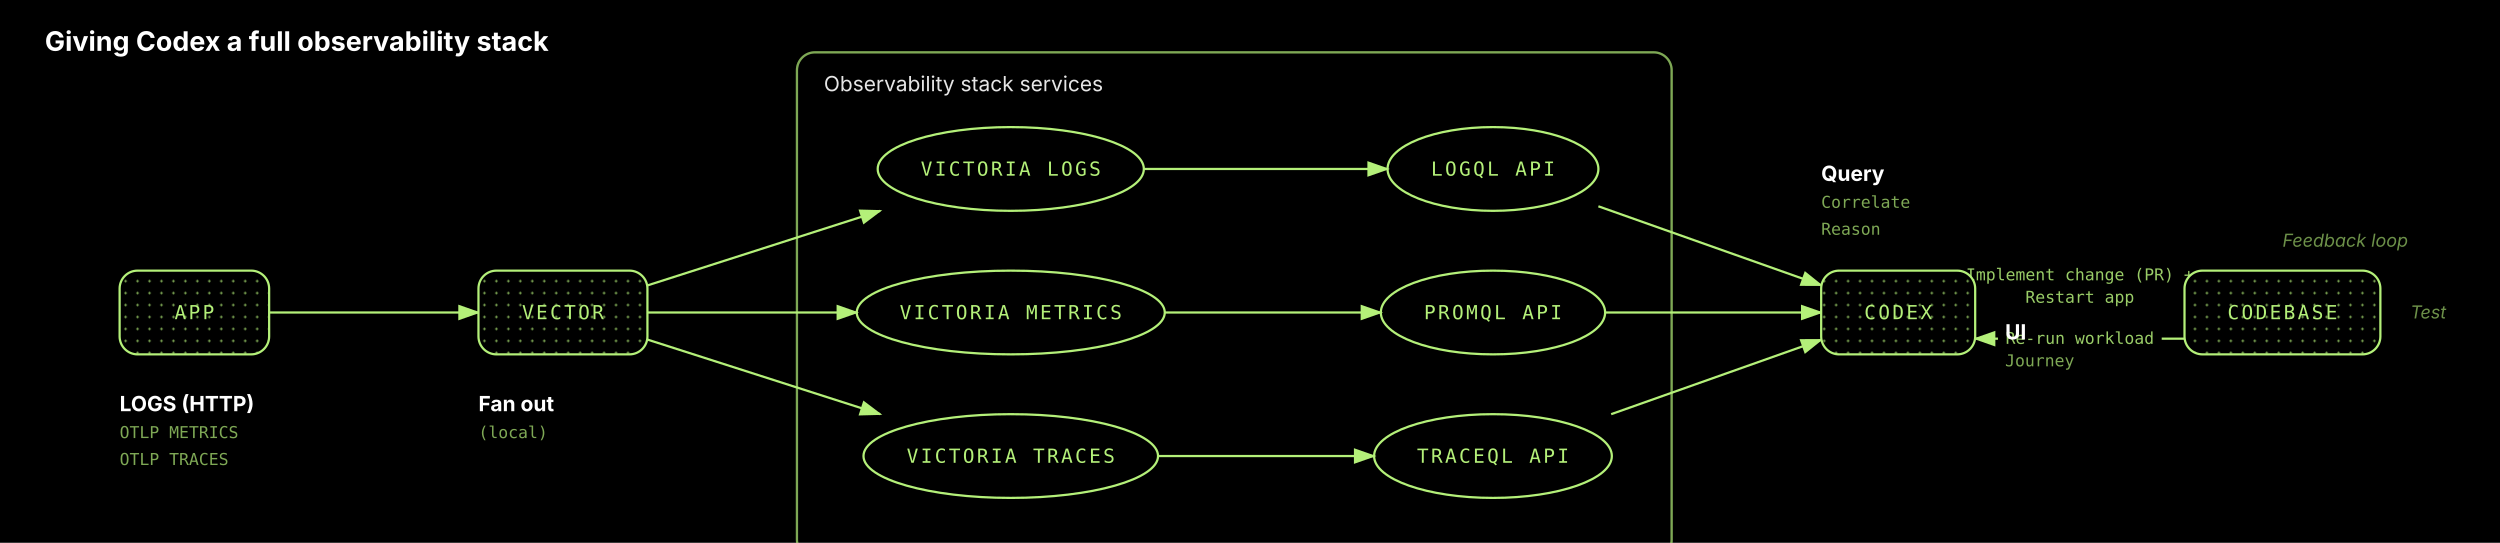
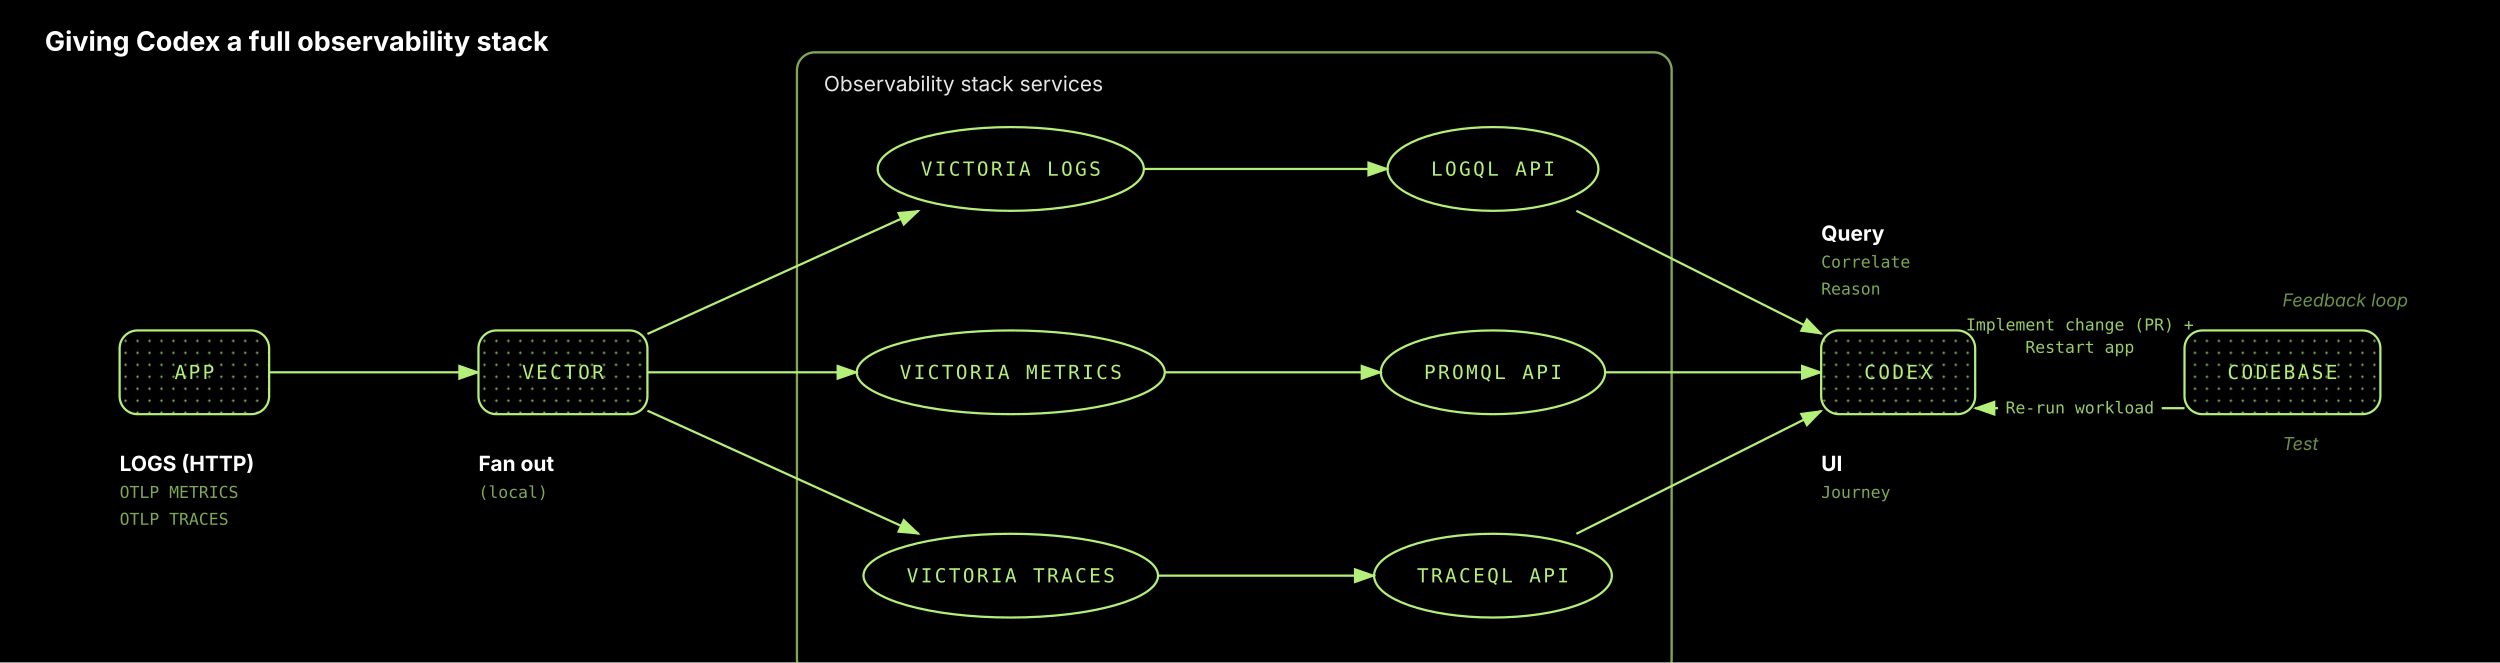
- <svg xmlns="http://www.w3.org/2000/svg" viewBox="0 0 1672 363" width="1672" height="363">
+ <svg xmlns="http://www.w3.org/2000/svg" viewBox="0 0 1672 443" width="1672" height="443">
  <defs>
    <pattern id="dotgrid" width="8" height="8" patternUnits="userSpaceOnUse">
      <rect width="8" height="8" fill="#000000" />
      <circle cx="4" cy="4" r="0.8" fill="#b4f079" opacity="0.7" />
    </pattern>
    <pattern id="crosshatch" width="8" height="8" patternUnits="userSpaceOnUse">
      <rect width="8" height="8" fill="#000000" />
      <path d="M0 8L8 0M-1 1L1 -1M7 9L9 7" stroke="#b4f079" stroke-width="0.8" opacity="0.2" />
    </pattern>
    <pattern id="hero" width="6" height="6" patternUnits="userSpaceOnUse">
      <rect width="6" height="6" fill="#3d6b23" />
      <circle cx="3" cy="3" r="0.6" fill="#5a9a35" opacity="0.5" />
    </pattern>
    <marker id="arrowhead" markerWidth="10" markerHeight="7" refX="9" refY="3.5" orient="auto" markerUnits="strokeWidth">
      <polygon points="0 0, 10 3.5, 0 7" fill="#b4f079" />
    </marker>
    <marker id="arrowhead-reverse" markerWidth="10" markerHeight="7" refX="1" refY="3.5" orient="auto" markerUnits="strokeWidth">
      <polygon points="10 0, 0 3.5, 10 7" fill="#b4f079" />
    </marker>
  </defs>
  <rect width="100%" height="100%" fill="#000000" />
  <g class="diagram">
    <text x="30" y="34" font-family="'Inter', 'Helvetica Neue', Arial, sans-serif" font-size="18" fill="#ffffff" font-weight="700">Giving Codex a full observability stack</text>
-     <rect x="533" y="35" width="585" height="338" rx="12" fill="transparent" stroke="#b4f079" stroke-width="1.5" opacity="0.5" />
-     <rect x="533" y="35" width="585" height="338" rx="12" fill="none" stroke="#b4f079" stroke-width="1.5" opacity="0.4" />
+     <rect x="533" y="35" width="585" height="418" rx="12" fill="transparent" stroke="#b4f079" stroke-width="1.5" opacity="0.5" />
+     <rect x="533" y="35" width="585" height="418" rx="12" fill="none" stroke="#b4f079" stroke-width="1.5" opacity="0.4" />
    <text x="551" y="61" font-family="'Inter', 'Helvetica Neue', Arial, sans-serif" font-size="14" fill="#ffffff" opacity="0.9">Observability stack services</text>
-     <line x1="180" y1="209" x2="320" y2="209" stroke="#b4f079" stroke-width="1.5" marker-end="url(#arrowhead)" />
-     <line x1="433" y1="190.89" x2="588.646" y2="141" stroke="#b4f079" stroke-width="1.5" marker-end="url(#arrowhead)" />
-     <line x1="433" y1="209" x2="573" y2="209" stroke="#b4f079" stroke-width="1.5" marker-end="url(#arrowhead)" />
-     <line x1="433" y1="227.11" x2="588.646" y2="277" stroke="#b4f079" stroke-width="1.5" marker-end="url(#arrowhead)" />
-     <line x1="1069" y1="137.974" x2="1218" y2="190.756" stroke="#b4f079" stroke-width="1.5" marker-end="url(#arrowhead)" />
-     <line x1="1073.5" y1="209" x2="1218" y2="209" stroke="#b4f079" stroke-width="1.5" marker-end="url(#arrowhead)" />
-     <line x1="1077.542" y1="277" x2="1218" y2="227.244" stroke="#b4f079" stroke-width="1.5" marker-end="url(#arrowhead)" />
-     <line x1="1321" y1="191.5" x2="1461" y2="191.5" stroke="#b4f079" stroke-width="1.5" marker-end="url(#arrowhead)" />
-     <rect x="1310.25" y="173.5" width="161.5" height="36" rx="4" fill="#000000" />
-     <text x="1391" y="187.5" font-family="'JetBrains Mono', 'Fira Code', 'SF Mono', 'Cascadia Code', monospace" font-size="11" fill="#b4f079" opacity="0.85" text-anchor="middle">Implement change (PR) +</text>
-     <text x="1391" y="202.5" font-family="'JetBrains Mono', 'Fira Code', 'SF Mono', 'Cascadia Code', monospace" font-size="11" fill="#b4f079" opacity="0.85" text-anchor="middle">Restart app</text>
-     <line x1="1461" y1="226.5" x2="1321" y2="226.5" stroke="#b4f079" stroke-width="1.5" marker-end="url(#arrowhead)" />
-     <rect x="1336.25" y="216" width="109.5" height="21" rx="4" fill="#000000" />
-     <text x="1391" y="230" font-family="'JetBrains Mono', 'Fira Code', 'SF Mono', 'Cascadia Code', monospace" font-size="11" fill="#b4f079" opacity="0.85" text-anchor="middle">Re-run workload</text>
+     <line x1="180" y1="249" x2="320" y2="249" stroke="#b4f079" stroke-width="1.5" marker-end="url(#arrowhead)" />
+     <line x1="433" y1="223.344" x2="614.338" y2="141" stroke="#b4f079" stroke-width="1.5" marker-end="url(#arrowhead)" />
+     <line x1="433" y1="249" x2="573" y2="249" stroke="#b4f079" stroke-width="1.5" marker-end="url(#arrowhead)" />
+     <line x1="433" y1="274.656" x2="614.338" y2="357" stroke="#b4f079" stroke-width="1.5" marker-end="url(#arrowhead)" />
+     <line x1="1054.294" y1="141" x2="1218" y2="223.155" stroke="#b4f079" stroke-width="1.5" marker-end="url(#arrowhead)" />
+     <line x1="1073.5" y1="249" x2="1218" y2="249" stroke="#b4f079" stroke-width="1.5" marker-end="url(#arrowhead)" />
+     <line x1="1054.294" y1="357" x2="1218" y2="274.845" stroke="#b4f079" stroke-width="1.5" marker-end="url(#arrowhead)" />
+     <line x1="1321" y1="225" x2="1461" y2="225" stroke="#b4f079" stroke-width="1.5" marker-end="url(#arrowhead)" />
+     <rect x="1310.25" y="207" width="161.5" height="36" rx="4" fill="#000000" />
+     <text x="1391" y="221" font-family="'JetBrains Mono', 'Fira Code', 'SF Mono', 'Cascadia Code', monospace" font-size="11" fill="#b4f079" opacity="0.85" text-anchor="middle">Implement change (PR) +</text>
+     <text x="1391" y="236" font-family="'JetBrains Mono', 'Fira Code', 'SF Mono', 'Cascadia Code', monospace" font-size="11" fill="#b4f079" opacity="0.85" text-anchor="middle">Restart app</text>
+     <line x1="1461" y1="273" x2="1321" y2="273" stroke="#b4f079" stroke-width="1.5" marker-end="url(#arrowhead)" />
+     <rect x="1336.25" y="262.5" width="109.5" height="21" rx="4" fill="#000000" />
+     <text x="1391" y="276.5" font-family="'JetBrains Mono', 'Fira Code', 'SF Mono', 'Cascadia Code', monospace" font-size="11" fill="#b4f079" opacity="0.85" text-anchor="middle">Re-run workload</text>
    <line x1="765" y1="113" x2="928" y2="113" stroke="#b4f079" stroke-width="1.5" marker-end="url(#arrowhead)" />
-     <line x1="779" y1="209" x2="923.5" y2="209" stroke="#b4f079" stroke-width="1.5" marker-end="url(#arrowhead)" />
-     <line x1="774.5" y1="305" x2="919" y2="305" stroke="#b4f079" stroke-width="1.5" marker-end="url(#arrowhead)" />
-     <rect x="80" y="181" width="100" height="56" rx="12" fill="url(#dotgrid)" stroke="#b4f079" stroke-width="1.5" />
-     <text x="130" y="209" font-family="'JetBrains Mono', 'Fira Code', 'SF Mono', 'Cascadia Code', monospace" font-size="13" fill="#b4f079" text-anchor="middle" dominant-baseline="central" letter-spacing="0.12em">APP</text>
-     <rect x="320" y="181" width="113" height="56" rx="12" fill="url(#dotgrid)" stroke="#b4f079" stroke-width="1.5" />
-     <text x="376.5" y="209" font-family="'JetBrains Mono', 'Fira Code', 'SF Mono', 'Cascadia Code', monospace" font-size="13" fill="#b4f079" text-anchor="middle" dominant-baseline="central" letter-spacing="0.12em">VECTOR</text>
-     <rect x="1218" y="181" width="103" height="56" rx="12" fill="url(#dotgrid)" stroke="#b4f079" stroke-width="1.5" />
-     <text x="1269.5" y="209" font-family="'JetBrains Mono', 'Fira Code', 'SF Mono', 'Cascadia Code', monospace" font-size="13" fill="#b4f079" text-anchor="middle" dominant-baseline="central" letter-spacing="0.12em">CODEX</text>
-     <rect x="1461" y="181" width="131" height="56" rx="12" fill="url(#dotgrid)" stroke="#b4f079" stroke-width="1.5" />
-     <text x="1526.5" y="209" font-family="'JetBrains Mono', 'Fira Code', 'SF Mono', 'Cascadia Code', monospace" font-size="13" fill="#b4f079" text-anchor="middle" dominant-baseline="central" letter-spacing="0.12em">CODEBASE</text>
+     <line x1="779" y1="249" x2="923.5" y2="249" stroke="#b4f079" stroke-width="1.5" marker-end="url(#arrowhead)" />
+     <line x1="774.5" y1="385" x2="919" y2="385" stroke="#b4f079" stroke-width="1.5" marker-end="url(#arrowhead)" />
+     <rect x="80" y="221" width="100" height="56" rx="12" fill="url(#dotgrid)" stroke="#b4f079" stroke-width="1.5" />
+     <text x="130" y="249" font-family="'JetBrains Mono', 'Fira Code', 'SF Mono', 'Cascadia Code', monospace" font-size="13" fill="#b4f079" text-anchor="middle" dominant-baseline="central" letter-spacing="0.12em">APP</text>
+     <rect x="320" y="221" width="113" height="56" rx="12" fill="url(#dotgrid)" stroke="#b4f079" stroke-width="1.5" />
+     <text x="376.5" y="249" font-family="'JetBrains Mono', 'Fira Code', 'SF Mono', 'Cascadia Code', monospace" font-size="13" fill="#b4f079" text-anchor="middle" dominant-baseline="central" letter-spacing="0.12em">VECTOR</text>
+     <rect x="1218" y="221" width="103" height="56" rx="12" fill="url(#dotgrid)" stroke="#b4f079" stroke-width="1.5" />
+     <text x="1269.5" y="249" font-family="'JetBrains Mono', 'Fira Code', 'SF Mono', 'Cascadia Code', monospace" font-size="13" fill="#b4f079" text-anchor="middle" dominant-baseline="central" letter-spacing="0.12em">CODEX</text>
+     <rect x="1461" y="221" width="131" height="56" rx="12" fill="url(#dotgrid)" stroke="#b4f079" stroke-width="1.5" />
+     <text x="1526.5" y="249" font-family="'JetBrains Mono', 'Fira Code', 'SF Mono', 'Cascadia Code', monospace" font-size="13" fill="#b4f079" text-anchor="middle" dominant-baseline="central" letter-spacing="0.12em">CODEBASE</text>
    <rect x="587" y="85" width="178" height="56" rx="999" fill="transparent" stroke="#b4f079" stroke-width="1.5" />
    <text x="676" y="113" font-family="'JetBrains Mono', 'Fira Code', 'SF Mono', 'Cascadia Code', monospace" font-size="13" fill="#b4f079" text-anchor="middle" dominant-baseline="central" letter-spacing="0.12em">VICTORIA LOGS</text>
    <rect x="928" y="85" width="141" height="56" rx="999" fill="transparent" stroke="#b4f079" stroke-width="1.5" />
    <text x="998.5" y="113" font-family="'JetBrains Mono', 'Fira Code', 'SF Mono', 'Cascadia Code', monospace" font-size="13" fill="#b4f079" text-anchor="middle" dominant-baseline="central" letter-spacing="0.12em">LOGQL API</text>
-     <rect x="573" y="181" width="206" height="56" rx="999" fill="transparent" stroke="#b4f079" stroke-width="1.5" />
-     <text x="676" y="209" font-family="'JetBrains Mono', 'Fira Code', 'SF Mono', 'Cascadia Code', monospace" font-size="13" fill="#b4f079" text-anchor="middle" dominant-baseline="central" letter-spacing="0.12em">VICTORIA METRICS</text>
-     <rect x="923.5" y="181" width="150" height="56" rx="999" fill="transparent" stroke="#b4f079" stroke-width="1.5" />
-     <text x="998.5" y="209" font-family="'JetBrains Mono', 'Fira Code', 'SF Mono', 'Cascadia Code', monospace" font-size="13" fill="#b4f079" text-anchor="middle" dominant-baseline="central" letter-spacing="0.12em">PROMQL API</text>
-     <rect x="577.5" y="277" width="197" height="56" rx="999" fill="transparent" stroke="#b4f079" stroke-width="1.5" />
-     <text x="676" y="305" font-family="'JetBrains Mono', 'Fira Code', 'SF Mono', 'Cascadia Code', monospace" font-size="13" fill="#b4f079" text-anchor="middle" dominant-baseline="central" letter-spacing="0.12em">VICTORIA TRACES</text>
-     <rect x="919" y="277" width="159" height="56" rx="999" fill="transparent" stroke="#b4f079" stroke-width="1.5" />
-     <text x="998.5" y="305" font-family="'JetBrains Mono', 'Fira Code', 'SF Mono', 'Cascadia Code', monospace" font-size="13" fill="#b4f079" text-anchor="middle" dominant-baseline="central" letter-spacing="0.12em">TRACEQL API</text>
-     <text x="80" y="275" font-family="'Inter', 'Helvetica Neue', Arial, sans-serif" font-size="14" fill="#ffffff" font-weight="700">LOGS (HTTP)</text>
-     <text x="80" y="293" font-family="'JetBrains Mono', 'Fira Code', 'SF Mono', 'Cascadia Code', monospace" font-size="11" fill="#b4f079" opacity="0.7">OTLP METRICS</text>
-     <text x="80" y="311" font-family="'JetBrains Mono', 'Fira Code', 'SF Mono', 'Cascadia Code', monospace" font-size="11" fill="#b4f079" opacity="0.7">OTLP TRACES</text>
-     <text x="320" y="275" font-family="'Inter', 'Helvetica Neue', Arial, sans-serif" font-size="14" fill="#ffffff" font-weight="700">Fan out</text>
-     <text x="320" y="293" font-family="'JetBrains Mono', 'Fira Code', 'SF Mono', 'Cascadia Code', monospace" font-size="11" fill="#b4f079" opacity="0.7">(local)</text>
-     <text x="1218" y="121" font-family="'Inter', 'Helvetica Neue', Arial, sans-serif" font-size="14" fill="#ffffff" font-weight="700">Query</text>
-     <text x="1218" y="139" font-family="'JetBrains Mono', 'Fira Code', 'SF Mono', 'Cascadia Code', monospace" font-size="11" fill="#b4f079" opacity="0.7">Correlate</text>
-     <text x="1218" y="157" font-family="'JetBrains Mono', 'Fira Code', 'SF Mono', 'Cascadia Code', monospace" font-size="11" fill="#b4f079" opacity="0.7">Reason</text>
-     <text x="1341" y="227" font-family="'Inter', 'Helvetica Neue', Arial, sans-serif" font-size="14" fill="#ffffff" font-weight="700">UI</text>
-     <text x="1341" y="245" font-family="'JetBrains Mono', 'Fira Code', 'SF Mono', 'Cascadia Code', monospace" font-size="11" fill="#b4f079" opacity="0.7">Journey</text>
-     <text x="1612" y="213" font-family="'Inter', 'Helvetica Neue', Arial, sans-serif" font-size="12" fill="#b4f079" opacity="0.6" font-style="italic">Test</text>
-     <text x="1526.5" y="165" font-family="'Inter', 'Helvetica Neue', Arial, sans-serif" font-size="12" fill="#b4f079" opacity="0.6" font-style="italic">Feedback loop</text>
+     <rect x="573" y="221" width="206" height="56" rx="999" fill="transparent" stroke="#b4f079" stroke-width="1.5" />
+     <text x="676" y="249" font-family="'JetBrains Mono', 'Fira Code', 'SF Mono', 'Cascadia Code', monospace" font-size="13" fill="#b4f079" text-anchor="middle" dominant-baseline="central" letter-spacing="0.12em">VICTORIA METRICS</text>
+     <rect x="923.5" y="221" width="150" height="56" rx="999" fill="transparent" stroke="#b4f079" stroke-width="1.5" />
+     <text x="998.5" y="249" font-family="'JetBrains Mono', 'Fira Code', 'SF Mono', 'Cascadia Code', monospace" font-size="13" fill="#b4f079" text-anchor="middle" dominant-baseline="central" letter-spacing="0.12em">PROMQL API</text>
+     <rect x="577.5" y="357" width="197" height="56" rx="999" fill="transparent" stroke="#b4f079" stroke-width="1.5" />
+     <text x="676" y="385" font-family="'JetBrains Mono', 'Fira Code', 'SF Mono', 'Cascadia Code', monospace" font-size="13" fill="#b4f079" text-anchor="middle" dominant-baseline="central" letter-spacing="0.12em">VICTORIA TRACES</text>
+     <rect x="919" y="357" width="159" height="56" rx="999" fill="transparent" stroke="#b4f079" stroke-width="1.5" />
+     <text x="998.5" y="385" font-family="'JetBrains Mono', 'Fira Code', 'SF Mono', 'Cascadia Code', monospace" font-size="13" fill="#b4f079" text-anchor="middle" dominant-baseline="central" letter-spacing="0.12em">TRACEQL API</text>
+     <text x="80" y="315" font-family="'Inter', 'Helvetica Neue', Arial, sans-serif" font-size="14" fill="#ffffff" font-weight="700">LOGS (HTTP)</text>
+     <text x="80" y="333" font-family="'JetBrains Mono', 'Fira Code', 'SF Mono', 'Cascadia Code', monospace" font-size="11" fill="#b4f079" opacity="0.7">OTLP METRICS</text>
+     <text x="80" y="351" font-family="'JetBrains Mono', 'Fira Code', 'SF Mono', 'Cascadia Code', monospace" font-size="11" fill="#b4f079" opacity="0.7">OTLP TRACES</text>
+     <text x="320" y="315" font-family="'Inter', 'Helvetica Neue', Arial, sans-serif" font-size="14" fill="#ffffff" font-weight="700">Fan out</text>
+     <text x="320" y="333" font-family="'JetBrains Mono', 'Fira Code', 'SF Mono', 'Cascadia Code', monospace" font-size="11" fill="#b4f079" opacity="0.7">(local)</text>
+     <text x="1218" y="161" font-family="'Inter', 'Helvetica Neue', Arial, sans-serif" font-size="14" fill="#ffffff" font-weight="700">Query</text>
+     <text x="1218" y="179" font-family="'JetBrains Mono', 'Fira Code', 'SF Mono', 'Cascadia Code', monospace" font-size="11" fill="#b4f079" opacity="0.7">Correlate</text>
+     <text x="1218" y="197" font-family="'JetBrains Mono', 'Fira Code', 'SF Mono', 'Cascadia Code', monospace" font-size="11" fill="#b4f079" opacity="0.7">Reason</text>
+     <text x="1218" y="315" font-family="'Inter', 'Helvetica Neue', Arial, sans-serif" font-size="14" fill="#ffffff" font-weight="700">UI</text>
+     <text x="1218" y="333" font-family="'JetBrains Mono', 'Fira Code', 'SF Mono', 'Cascadia Code', monospace" font-size="11" fill="#b4f079" opacity="0.7">Journey</text>
+     <text x="1526.5" y="301" font-family="'Inter', 'Helvetica Neue', Arial, sans-serif" font-size="12" fill="#b4f079" opacity="0.6" font-style="italic">Test</text>
+     <text x="1526.5" y="205" font-family="'Inter', 'Helvetica Neue', Arial, sans-serif" font-size="12" fill="#b4f079" opacity="0.6" font-style="italic">Feedback loop</text>
  </g>
</svg>
